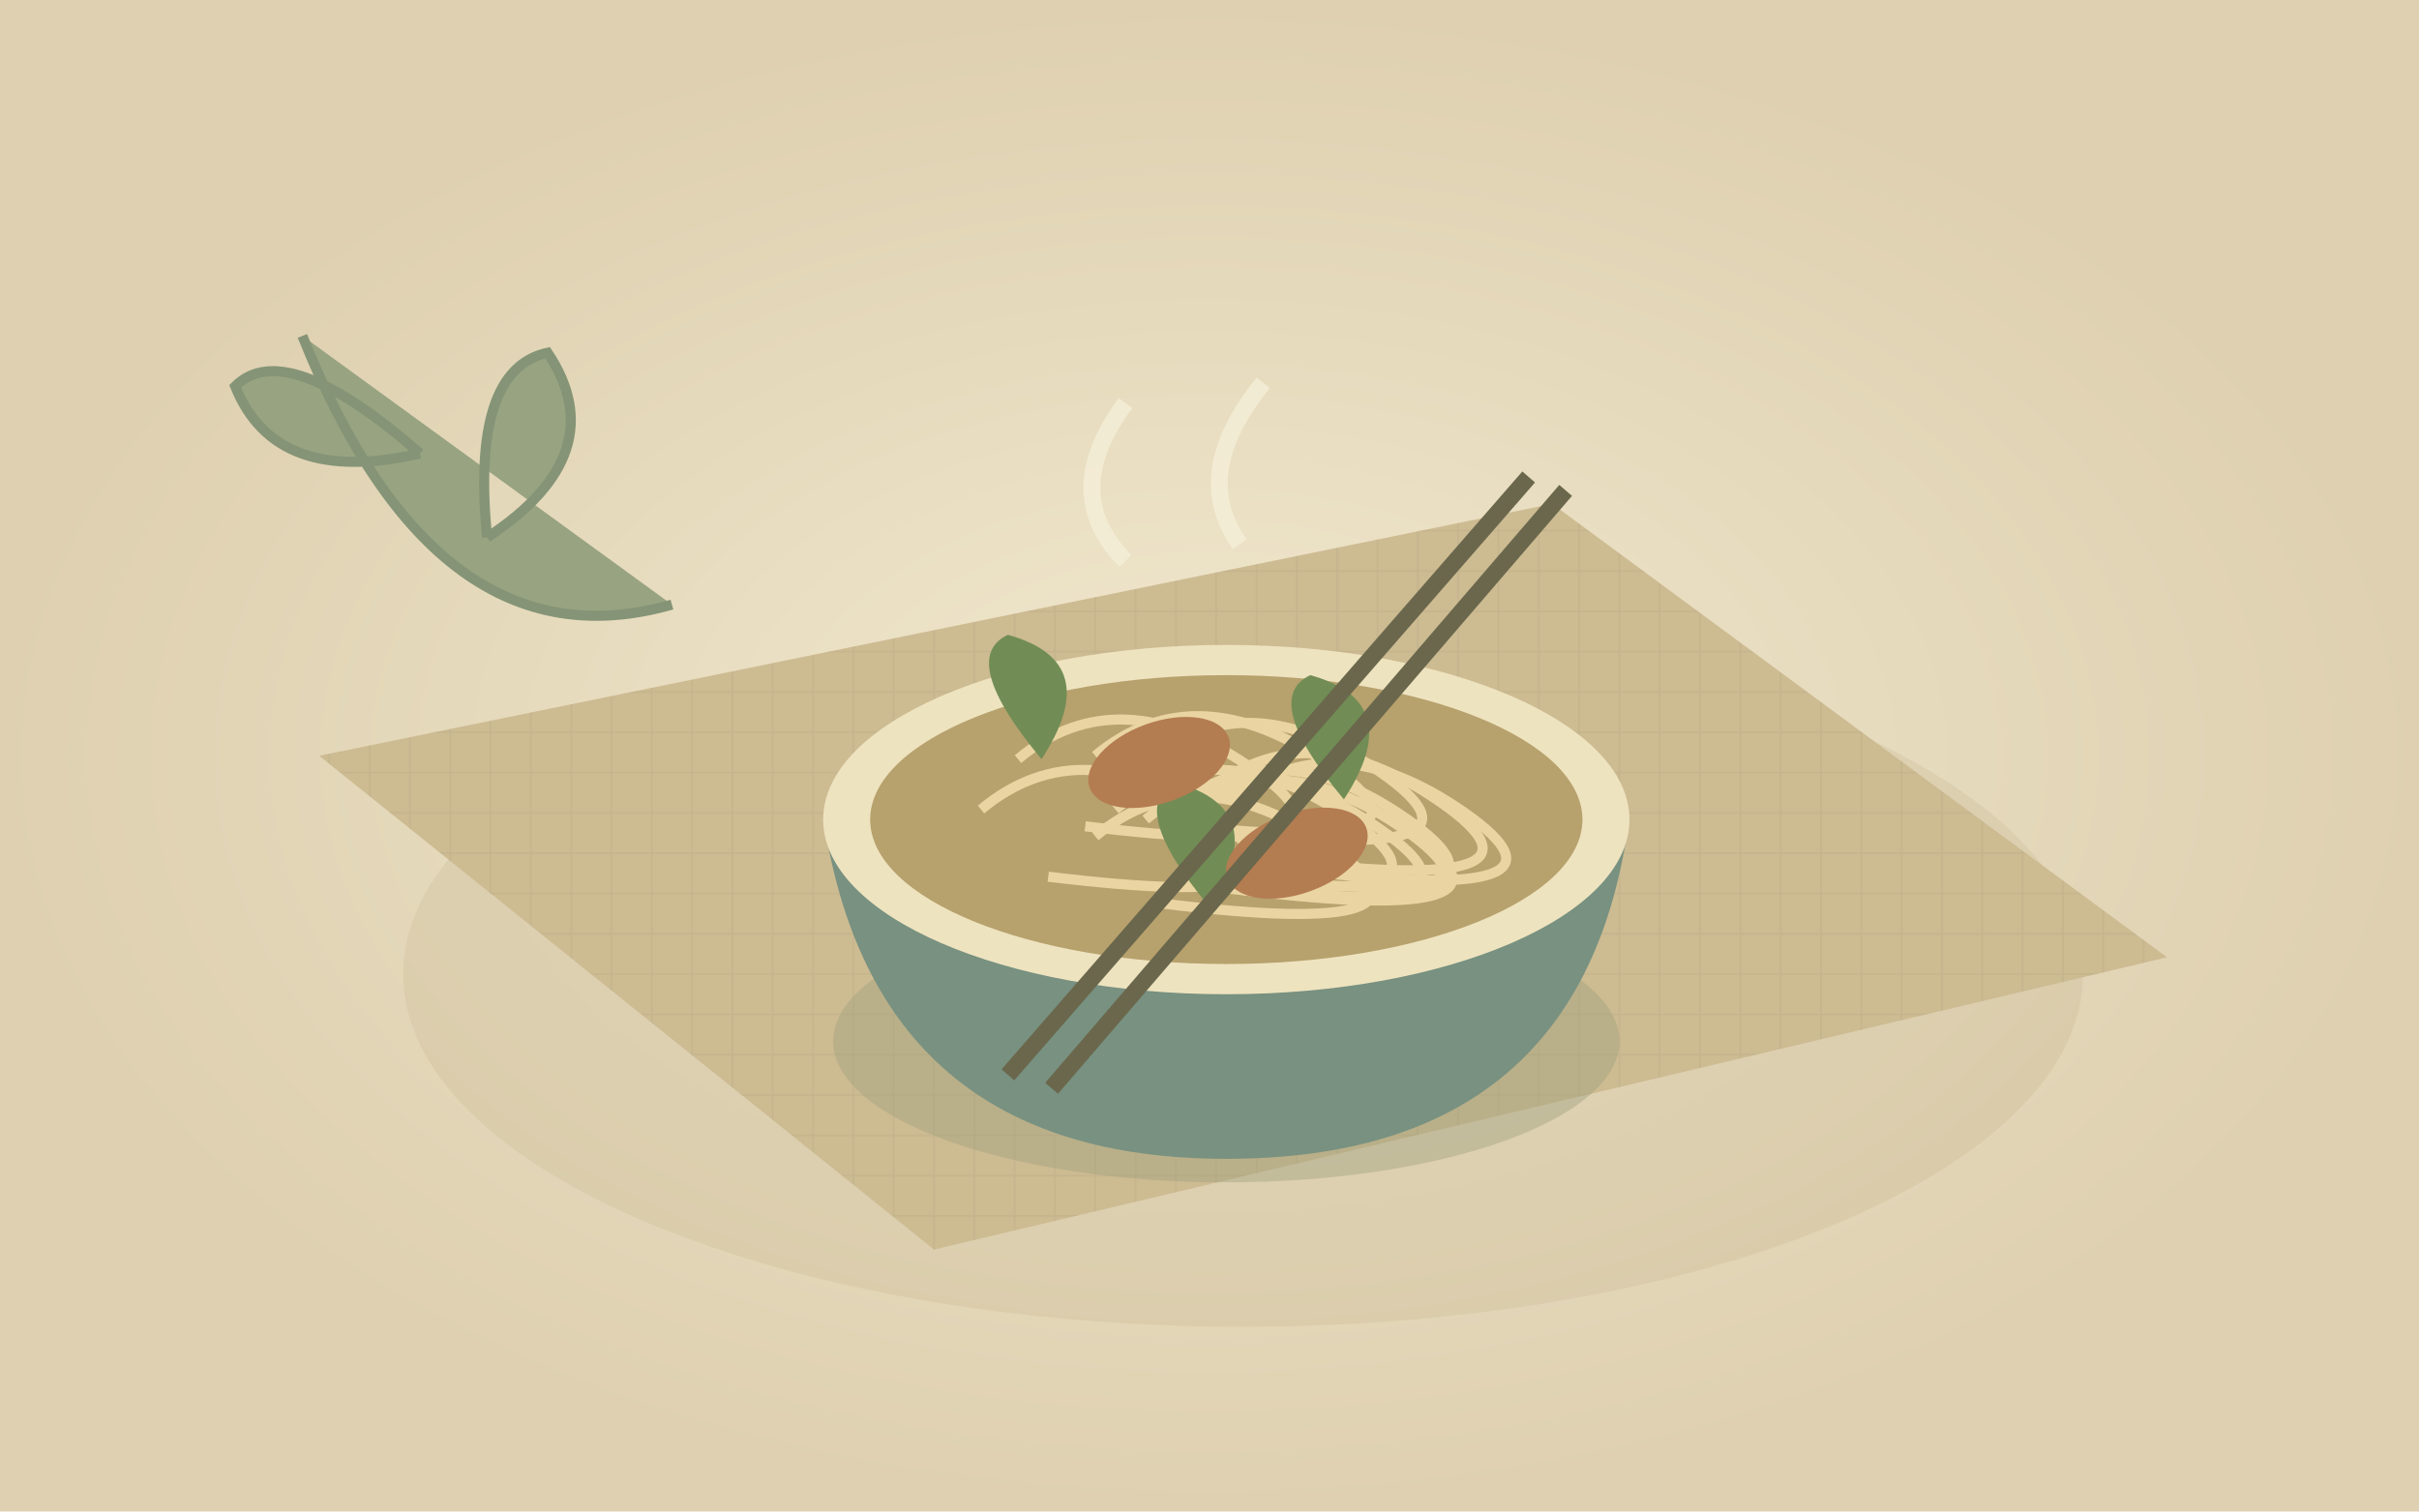
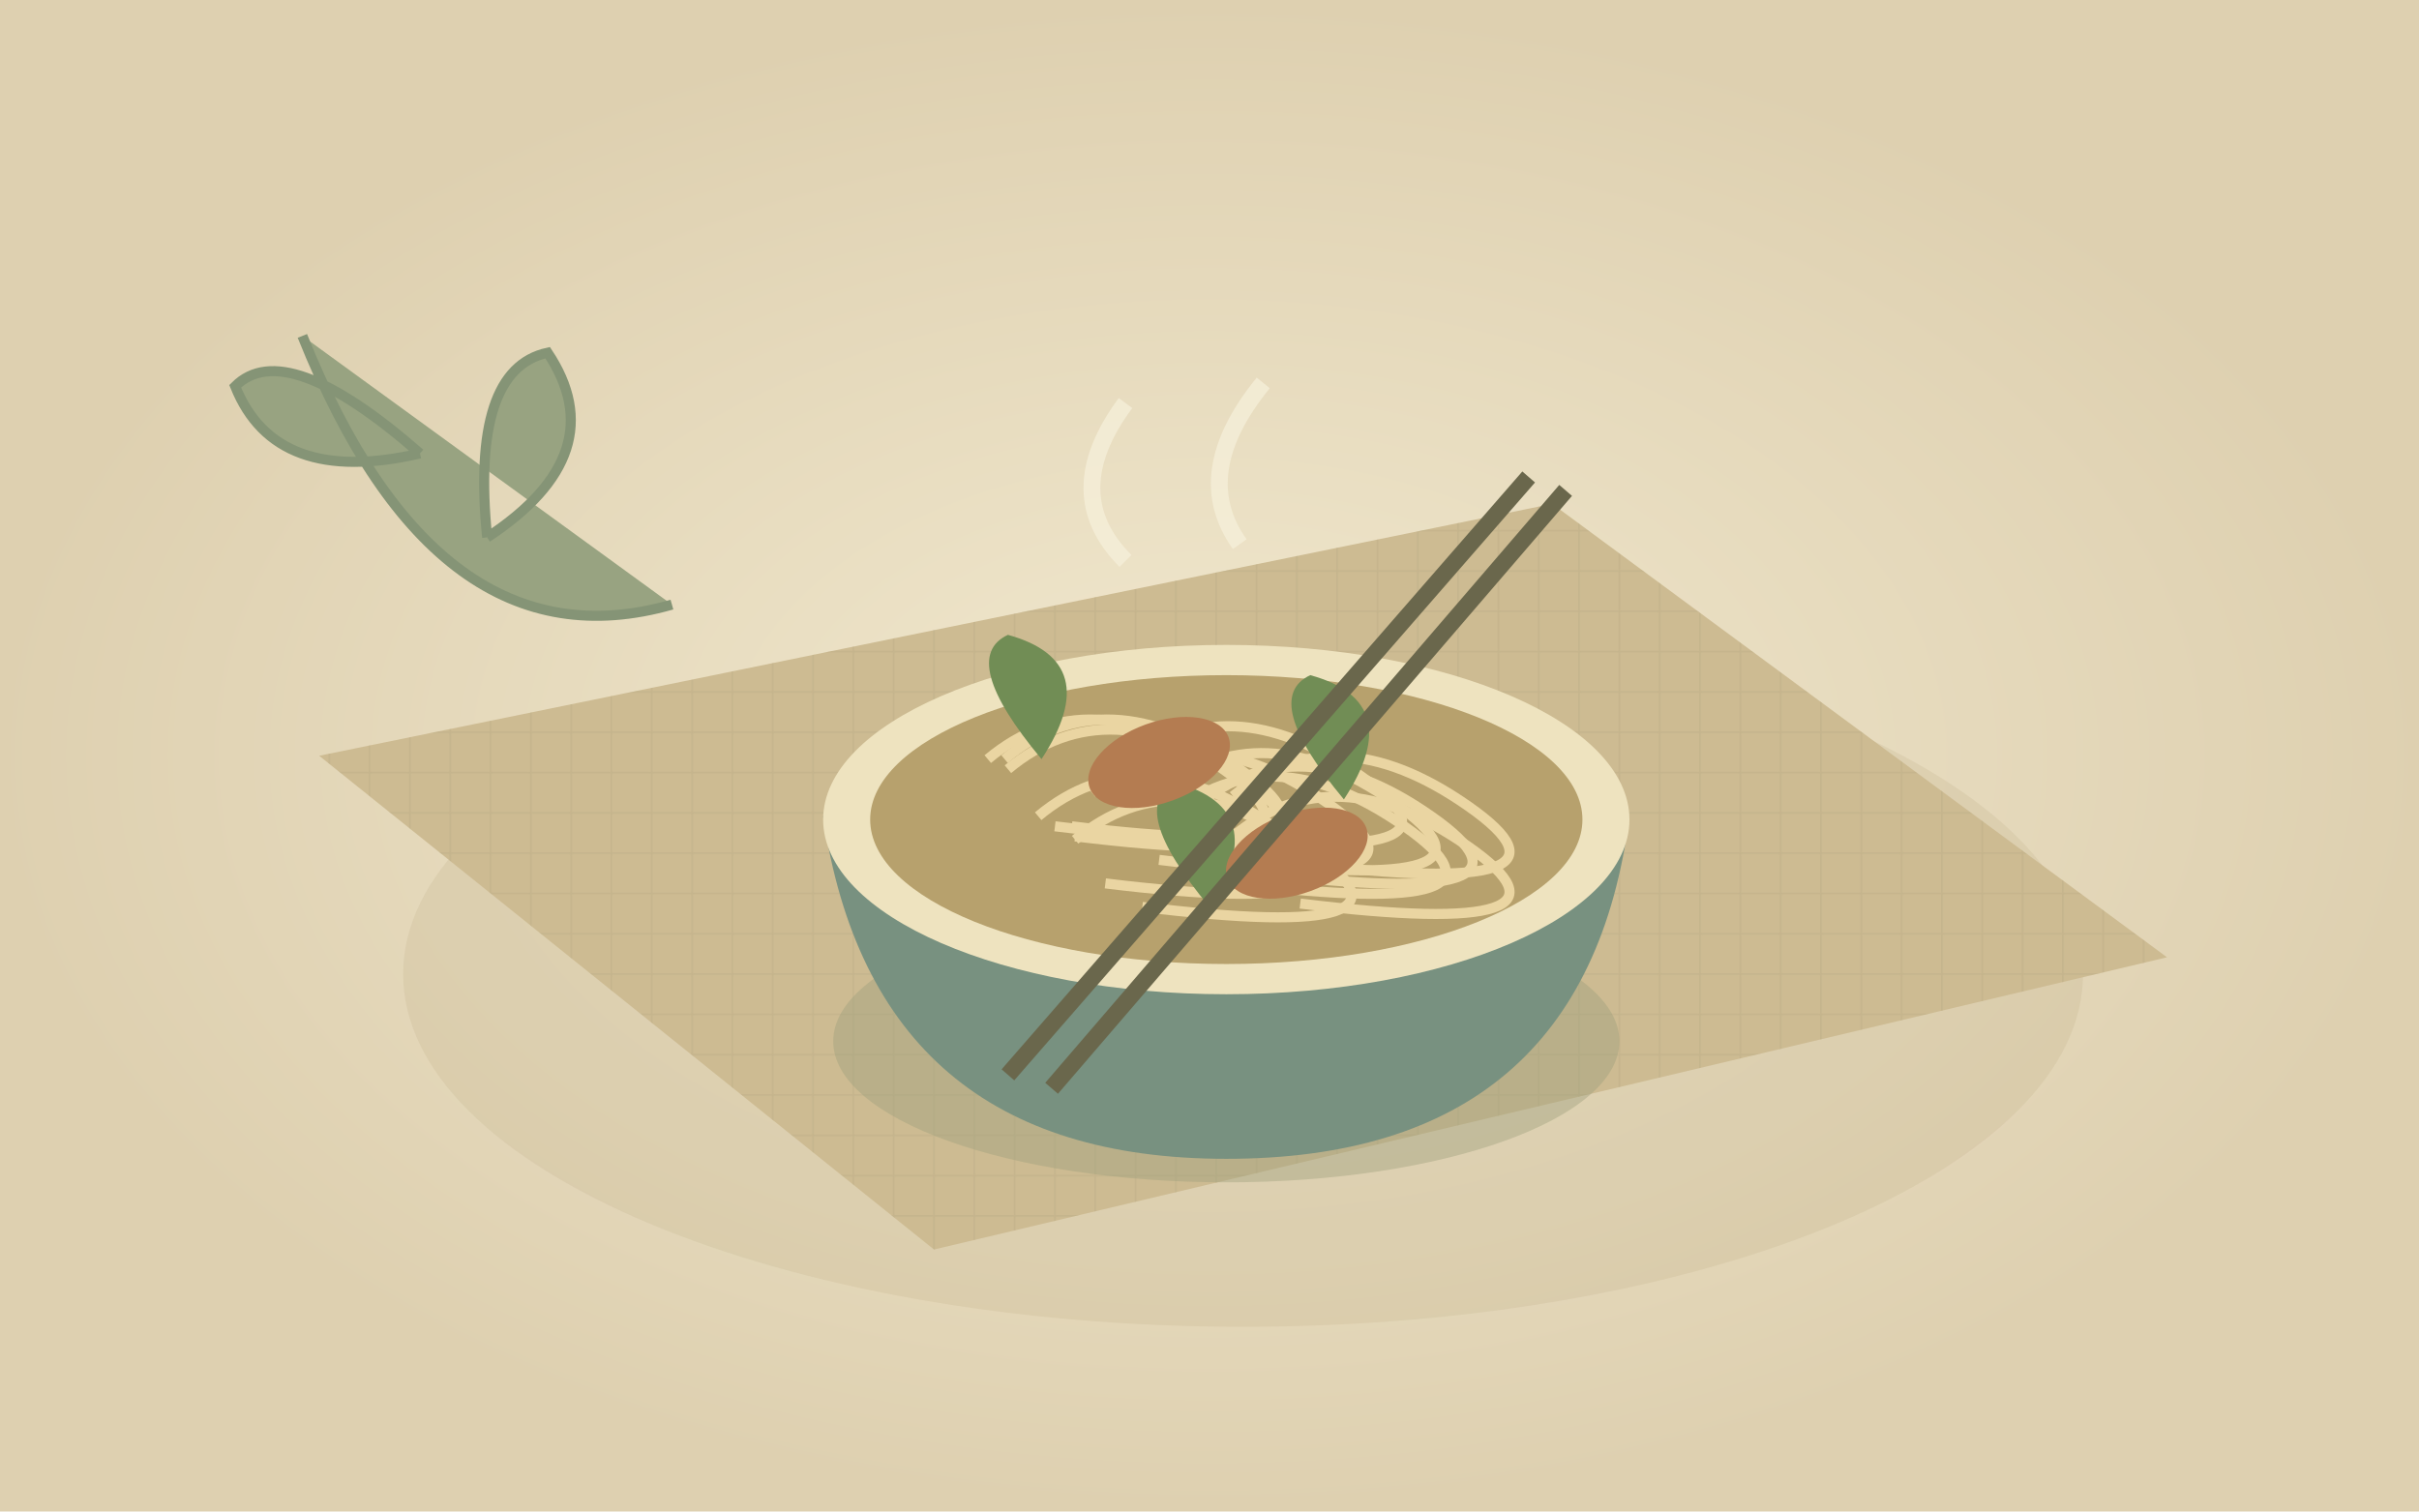
<svg xmlns="http://www.w3.org/2000/svg" width="720" height="450" viewBox="0 0 720 450">
  <defs>
    <radialGradient id="bg">
      <stop stop-color="#f1e8ce" />
      <stop offset="1" stop-color="#ded0b0" />
    </radialGradient>
    <pattern id="mat" width="12" height="12" patternUnits="userSpaceOnUse">
      <path d="M0 2h12M2 0v12" stroke="#b8aa85" stroke-width=".5" opacity=".35" />
    </pattern>
  </defs>
  <rect width="720" height="450" fill="url(#bg)" />
  <ellipse cx="370" cy="290" rx="250" ry="105" fill="#b09f77" opacity=".17" />
  <path d="M95 225 462 150 645 285 278 372Z" fill="#cdbb92" stroke="none" stroke-width="1" />
  <path d="M95 225 462 150 645 285 278 372Z" fill="url(#mat)" stroke="none" stroke-width="1" />
  <ellipse cx="365" cy="310" rx="117" ry="42" fill="#9b9e7a" opacity=".4" />
  <path d="M245 243Q260 345 365 345Q472 345 485 243Z" fill="#789180" stroke="none" stroke-width="1" />
  <ellipse cx="365" cy="244" rx="120" ry="52" fill="#eee3bf" />
  <ellipse cx="365" cy="244" rx="106" ry="43" fill="#b7a16d" />
-   <path d="M303 226q30-25 70 3t-50 17" fill="none" stroke="#ead5a2" stroke-width="3" />
-   <path d="M341 227q30-25 70 3t-50 17" fill="none" stroke="#ead5a2" stroke-width="3" />
-   <path d="M332 241q30-25 70 3t-50 17" fill="none" stroke="#ead5a2" stroke-width="3" />
-   <path d="M350 245q30-25 70 3t-50 17" fill="none" stroke="#ead5a2" stroke-width="3" />
-   <path d="M349 241q30-25 70 3t-50 17" fill="none" stroke="#ead5a2" stroke-width="3" />
-   <path d="M292 241q30-25 70 3t-50 17" fill="none" stroke="#ead5a2" stroke-width="3" />
-   <path d="M341 244q30-25 70 3t-50 17" fill="none" stroke="#ead5a2" stroke-width="3" />
-   <path d="M326 249q30-25 70 3t-50 17" fill="none" stroke="#ead5a2" stroke-width="3" />
-   <path d="M348 244q30-25 70 3t-50 17" fill="none" stroke="#ead5a2" stroke-width="3" />
-   <path d="M366 239q30-25 70 3t-50 17" fill="none" stroke="#ead5a2" stroke-width="3" />
-   <path d="M326 225q30-25 70 3t-50 17" fill="none" stroke="#ead5a2" stroke-width="3" />
-   <path d="M359 236q30-25 70 3t-50 17" fill="none" stroke="#ead5a2" stroke-width="3" />
+   <path d="M348 243q30-25 70 3t-50 17" fill="none" stroke="#ead5a2" stroke-width="3" />
+   <path d="M299 226q30-25 70 3t-50 17" fill="none" stroke="#ead5a2" stroke-width="3" />
+   <path d="M335 228q30-25 70 3t-50 17" fill="none" stroke="#ead5a2" stroke-width="3" />
+   <path d="M320 250q30-25 70 3t-50 17" fill="none" stroke="#ead5a2" stroke-width="3" />
+   <path d="M300 229q30-25 70 3t-50 17" fill="none" stroke="#ead5a2" stroke-width="3" />
+   <path d="M325 236q30-25 70 3t-50 17" fill="none" stroke="#ead5a2" stroke-width="3" />
+   <path d="M367 249q30-25 70 3t-50 17" fill="none" stroke="#ead5a2" stroke-width="3" />
+   <path d="M345 236q30-25 70 3t-50 17" fill="none" stroke="#ead5a2" stroke-width="3" />
+   <path d="M356 240q30-25 70 3t-50 17" fill="none" stroke="#ead5a2" stroke-width="3" />
+   <path d="M367 237q30-25 70 3t-50 17" fill="none" stroke="#ead5a2" stroke-width="3" />
+   <path d="M294 226q30-25 70 3t-50 17" fill="none" stroke="#ead5a2" stroke-width="3" />
+   <path d="M309 243q30-25 70 3t-50 17" fill="none" stroke="#ead5a2" stroke-width="3" />
  <path d="M310 226q-25-30-10-37q29 8 10 37Z" fill="#718d55" stroke="none" stroke-width="1" />
  <path d="M400 238q-25-30-10-37q29 8 10 37Z" fill="#718d55" stroke="none" stroke-width="1" />
  <path d="M360 270q-25-30-10-37q29 8 10 37Z" fill="#718d55" stroke="none" stroke-width="1" />
  <ellipse cx="345" cy="227" rx="22" ry="12" fill="#b47c51" transform="rotate(-20 345 227)" />
  <ellipse cx="386" cy="254" rx="22" ry="12" fill="#b47c51" transform="rotate(-20 386 254)" />
  <path d="M455 142 300 320m166-174L313 324" fill="none" stroke="#6a674c" stroke-width="5" />
  <path d="M335 167q-20-20 0-47m34 42q-15-21 7-48" fill="none" stroke="#f7f1dc" stroke-width="5" opacity=".7" />
  <path d="M90 100q40 100 110 80m-75-45q-40-35-55-20 12 30 55 20m20 25q-5-50 18-55 20 30-18 55" fill="#98a381" stroke="#859476" stroke-width="3" />
</svg>
